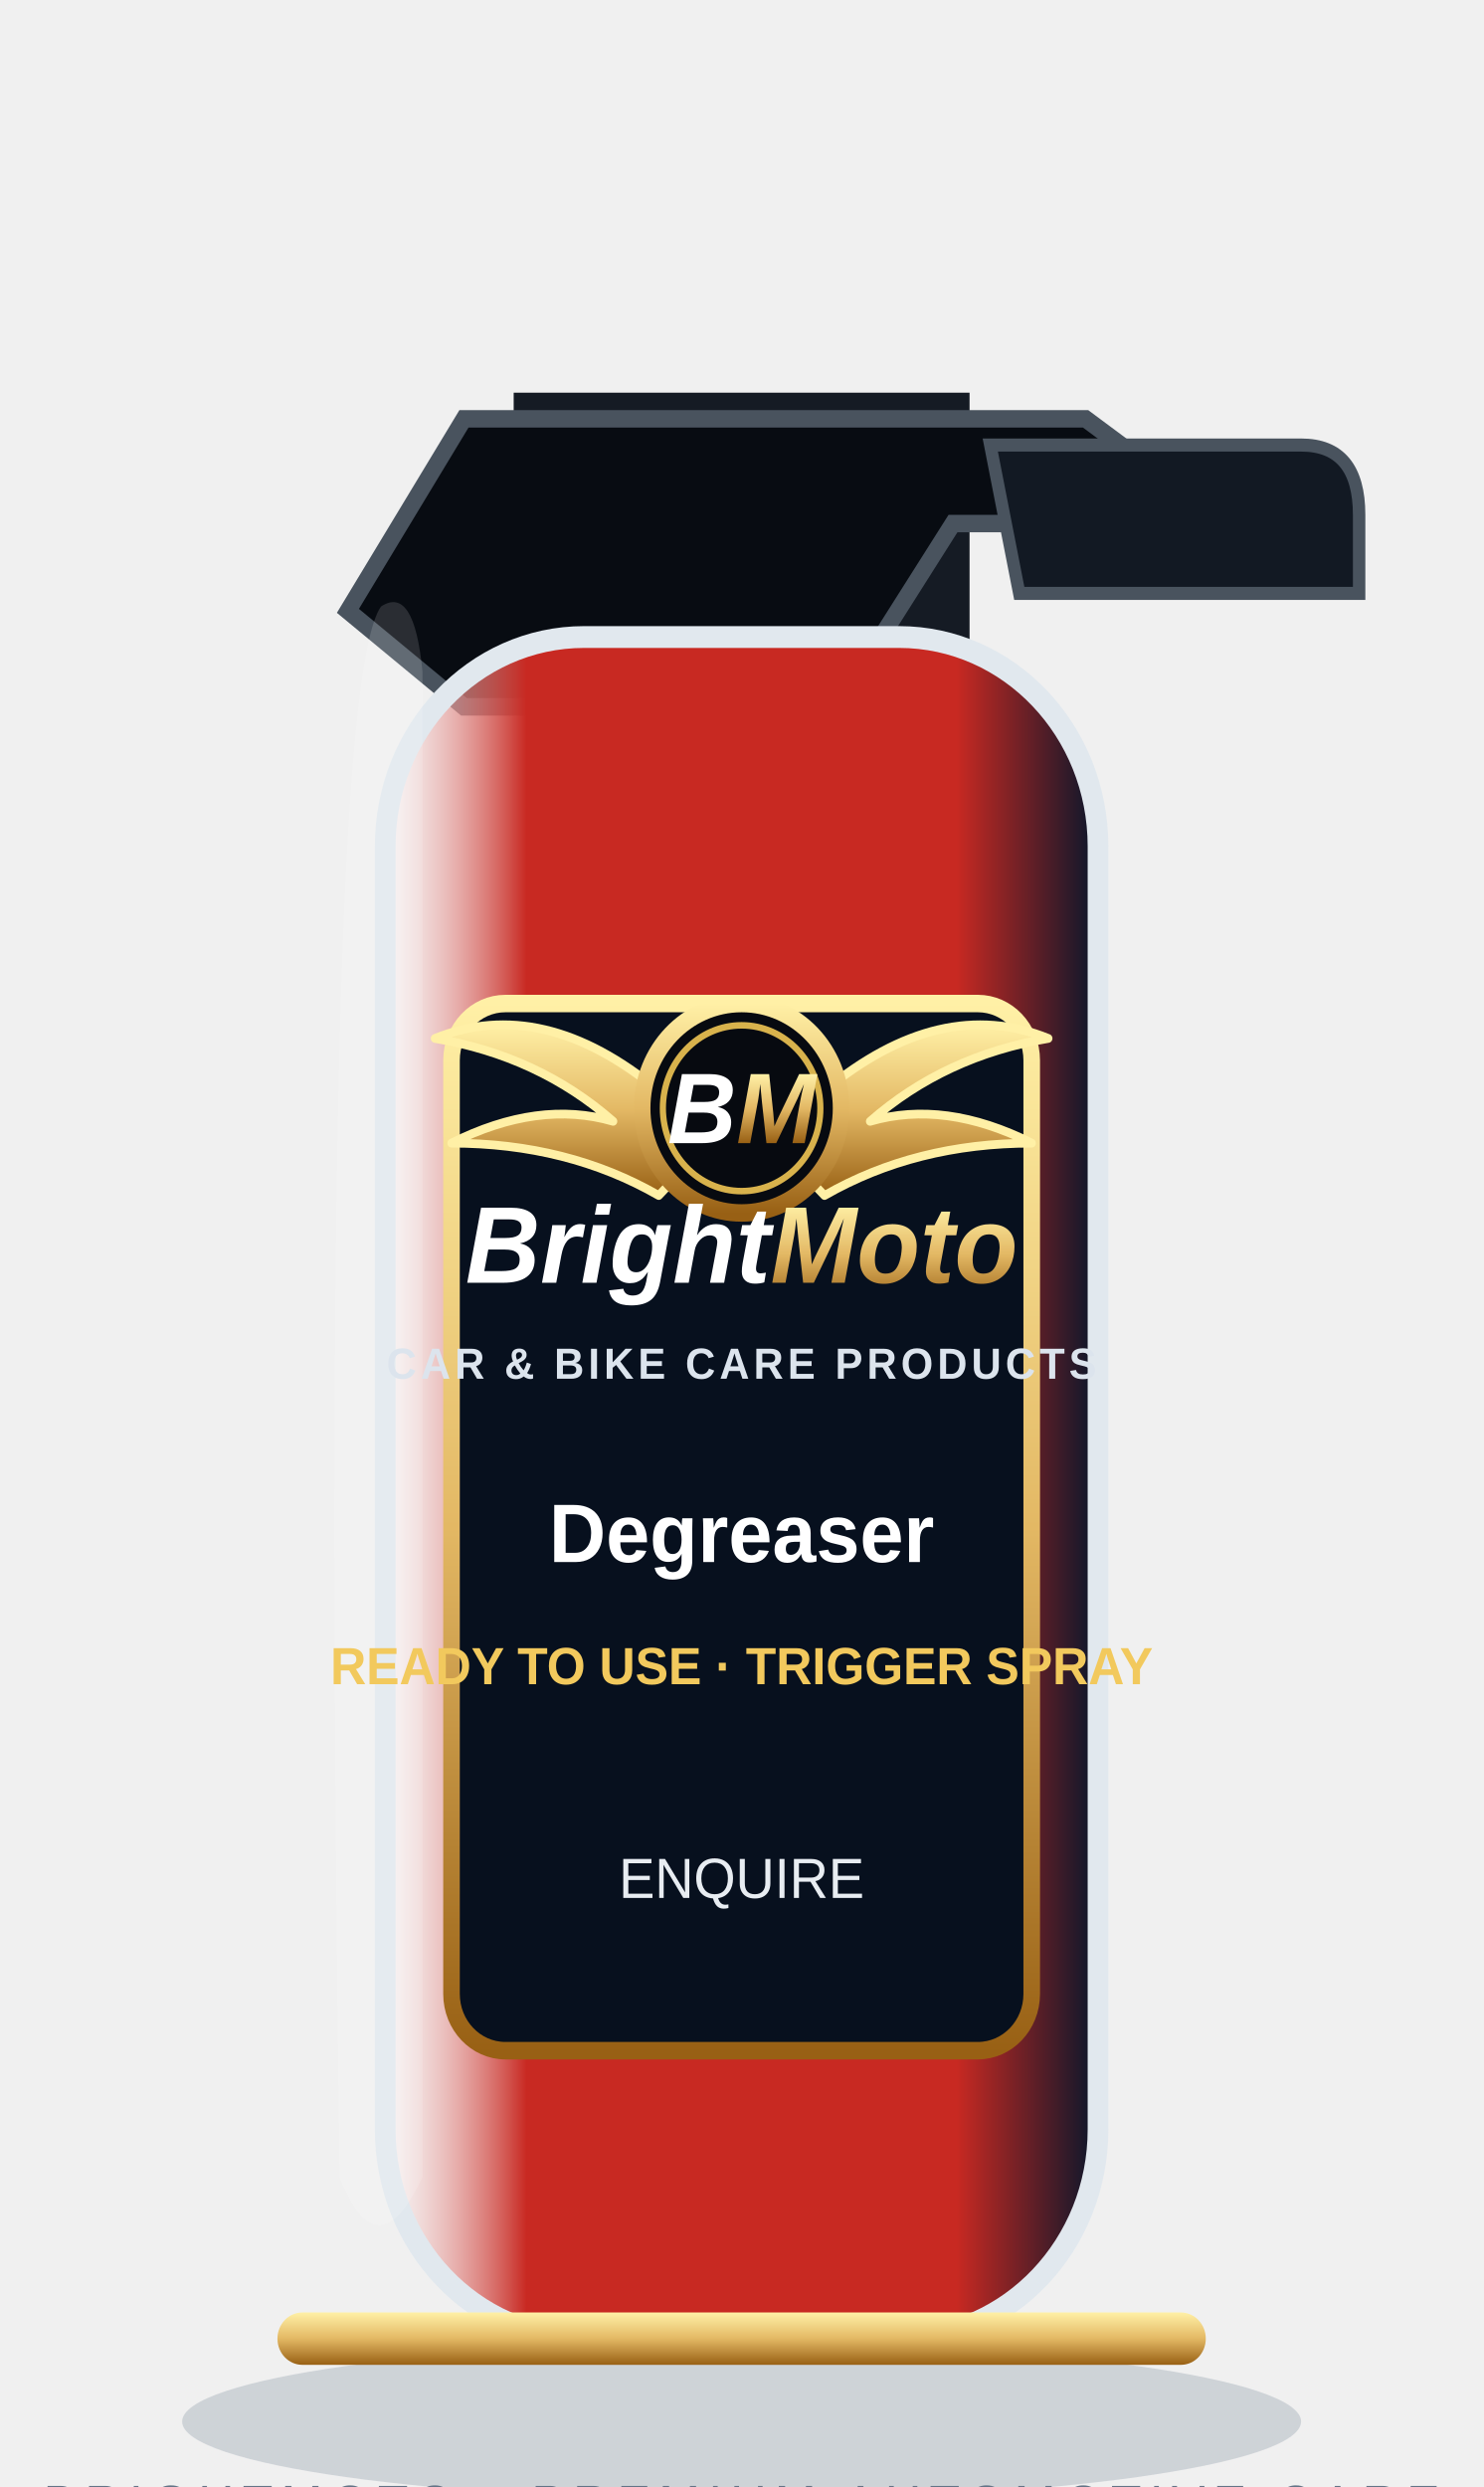
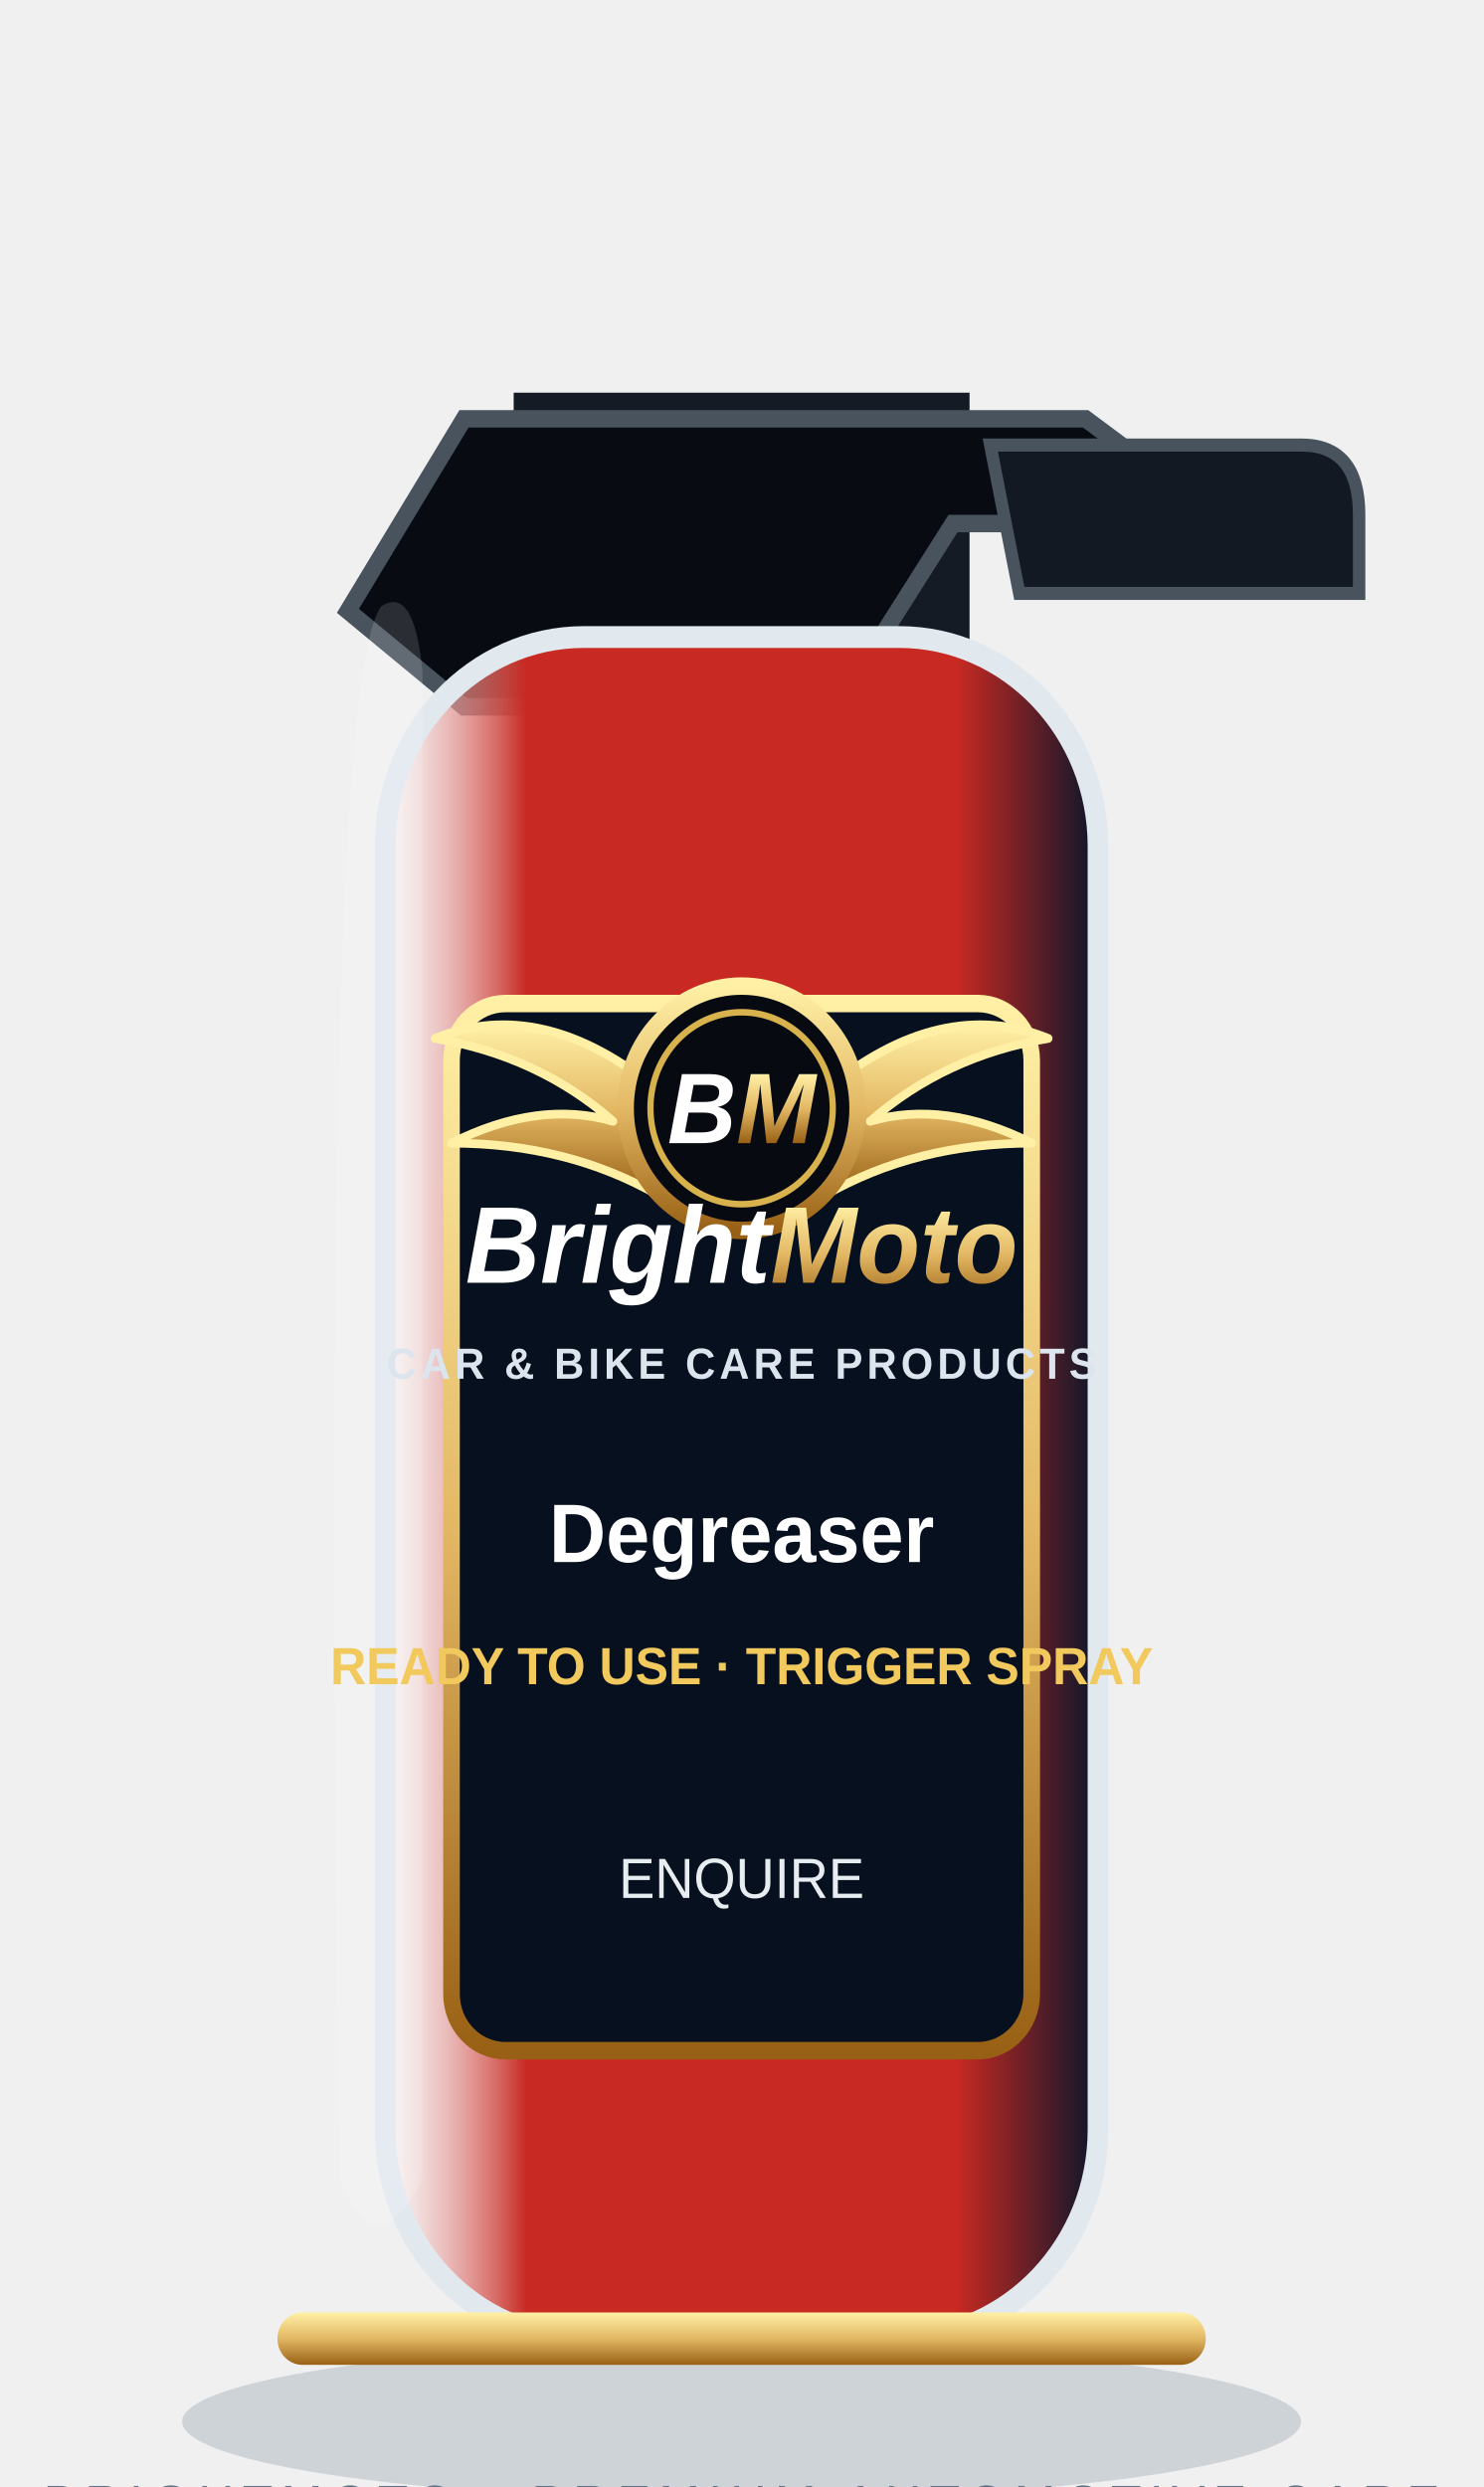
<svg xmlns="http://www.w3.org/2000/svg" viewBox="90 20 340 570" role="img" aria-label="BrightMoto Degreaser READY TO USE · TRIGGER SPRAY pack">
  <defs>
    <linearGradient id="metal" x2="1">
      <stop stop-color="#05070a" />
      <stop offset=".2" stop-color="#3a414b" />
      <stop offset=".5" stop-color="#090c11" />
      <stop offset=".82" stop-color="#252b34" />
      <stop offset="1" stop-color="#05070a" />
    </linearGradient>
    <linearGradient id="gold" x2="0" y2="1">
      <stop stop-color="#fff0a6" />
      <stop offset=".5" stop-color="#e3b864" />
      <stop offset="1" stop-color="#986014" />
    </linearGradient>
    <linearGradient id="liquid" x2="1">
      <stop stop-color="#fff" stop-opacity=".4" />
      <stop offset=".2" stop-color="#c82922" />
      <stop offset=".8" stop-color="#c82922" />
      <stop offset="1" stop-color="#06162b" />
    </linearGradient>
  </defs>
  <g transform="translate(13 0) scale(.95 1)">
    <ellipse cx="260" cy="575" rx="135" ry="18" fill="#102d4d" opacity=".15" />
    <path d="M205 110h110v60H205z" fill="#151b24" />
    <path d="M193 116h150l34 24h-66l-28 42h-90l-28 -22z" fill="#080c12" stroke="#49535e" stroke-width="4" />
    <path d="M320 122h75q14 0 14 16v18h-82z" fill="#121923" stroke="#49535e" stroke-width="3" />
    <rect x="174" y="166" width="172" height="390" rx="48" fill="url(#liquid)" stroke="#e1e8ee" stroke-width="5" />
    <path d="M173 159q-15 20 -10 360q9 22 20 0V174q-2 -20 -10 -15" fill="#fff" opacity=".14" />
    <rect x="190" y="250" width="140" height="240" rx="13" fill="#07101e" stroke="url(#gold)" stroke-width="4" />
    <g transform="translate(260 274)" stroke-linejoin="round">
      <path d="M-20 -4Q-48 -26 -74 -16Q-49 -12 -31 3Q-49 -2 -70 8Q-42 8 -20 20L-10 10Z M20 -4Q48 -26 74 -16Q49 -12 31 3Q49 -2 70 8Q42 8 20 20L10 10Z" fill="url(#gold)" stroke="#fff0a6" stroke-width="2" />
-       <circle r="24" fill="#070a10" stroke="url(#gold)" stroke-width="4" />
-       <circle r="19" fill="none" stroke="#d8b24c" stroke-width="1.5" />
+       <circle r="28" fill="#070a10" stroke="url(#gold)" stroke-width="4" />
+       <circle r="22" fill="none" stroke="#d8b24c" stroke-width="1.5" />
      <text y="8" text-anchor="middle" font-family="Arial,sans-serif" font-size="23" font-weight="900" font-style="italic" fill="#fff">B<tspan fill="url(#gold)">M</tspan>
      </text>
    </g>
    <g text-anchor="middle" font-family="Arial,sans-serif">
      <text x="260" y="314" fill="#fff" font-size="25" font-weight="900" font-style="italic">Bright<tspan fill="url(#gold)">Moto</tspan>
      </text>
      <text x="260" y="336" fill="#dce4ed" font-size="10" font-weight="700" letter-spacing="1">CAR &amp; BIKE CARE PRODUCTS</text>
      <path d="M202 348h116" stroke="url(#gold)" stroke-width="3" />
      <text x="260" y="378" fill="#fff" font-size="19" font-weight="900">Degreaser</text>
      <text x="260" y="406" fill="#f2c95d" font-size="12" font-weight="700">READY TO USE · TRIGGER SPRAY</text>
      <text x="260" y="455" fill="#e8edf2" font-size="13">ENQUIRE</text>
    </g>
    <rect x="148" y="550" width="224" height="12" rx="6" fill="url(#gold)" />
    <text x="260" y="598" text-anchor="middle" font-family="Arial" font-size="12" fill="#637487" letter-spacing="2">BRIGHTMOTO · PREMIUM AUTOMOTIVE CARE</text>
  </g>
</svg>
